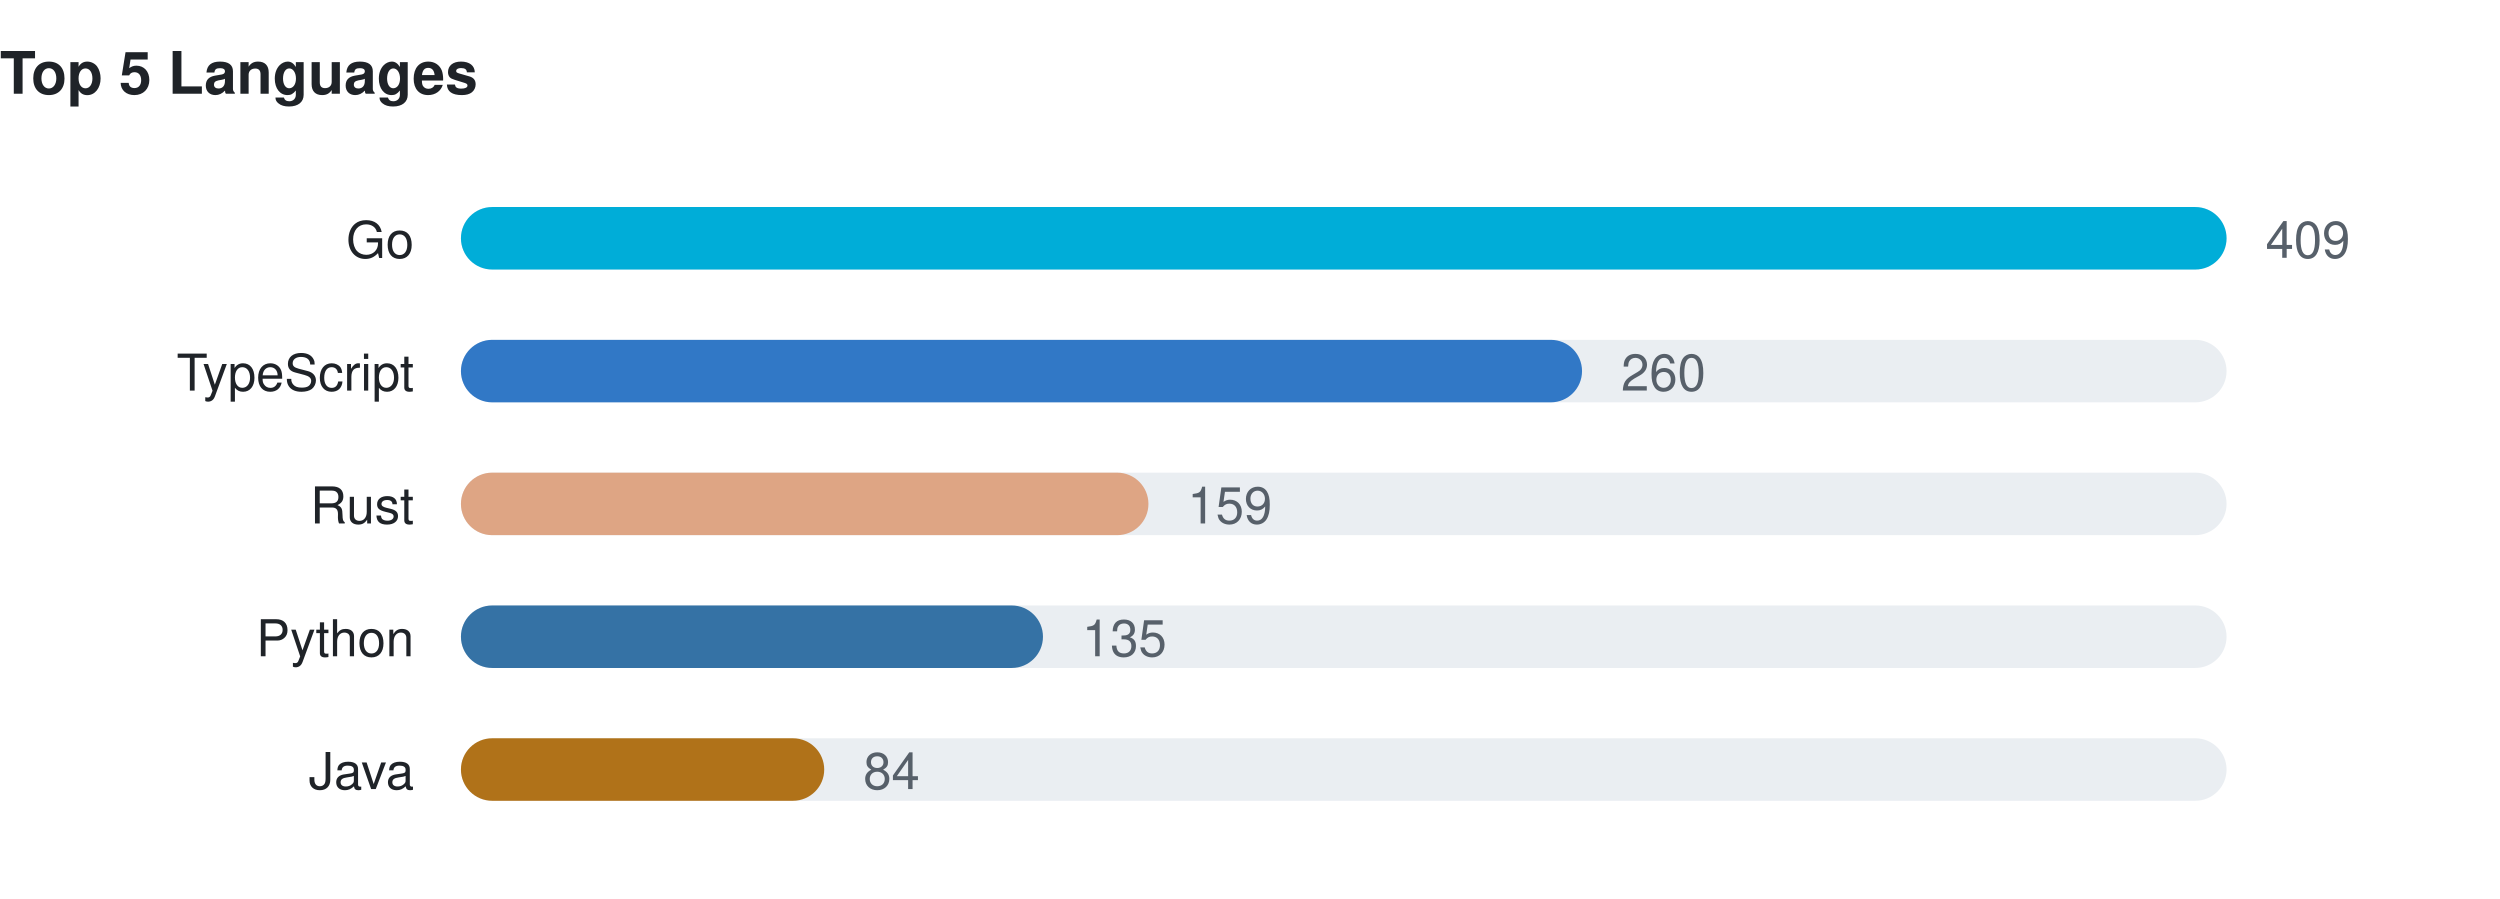
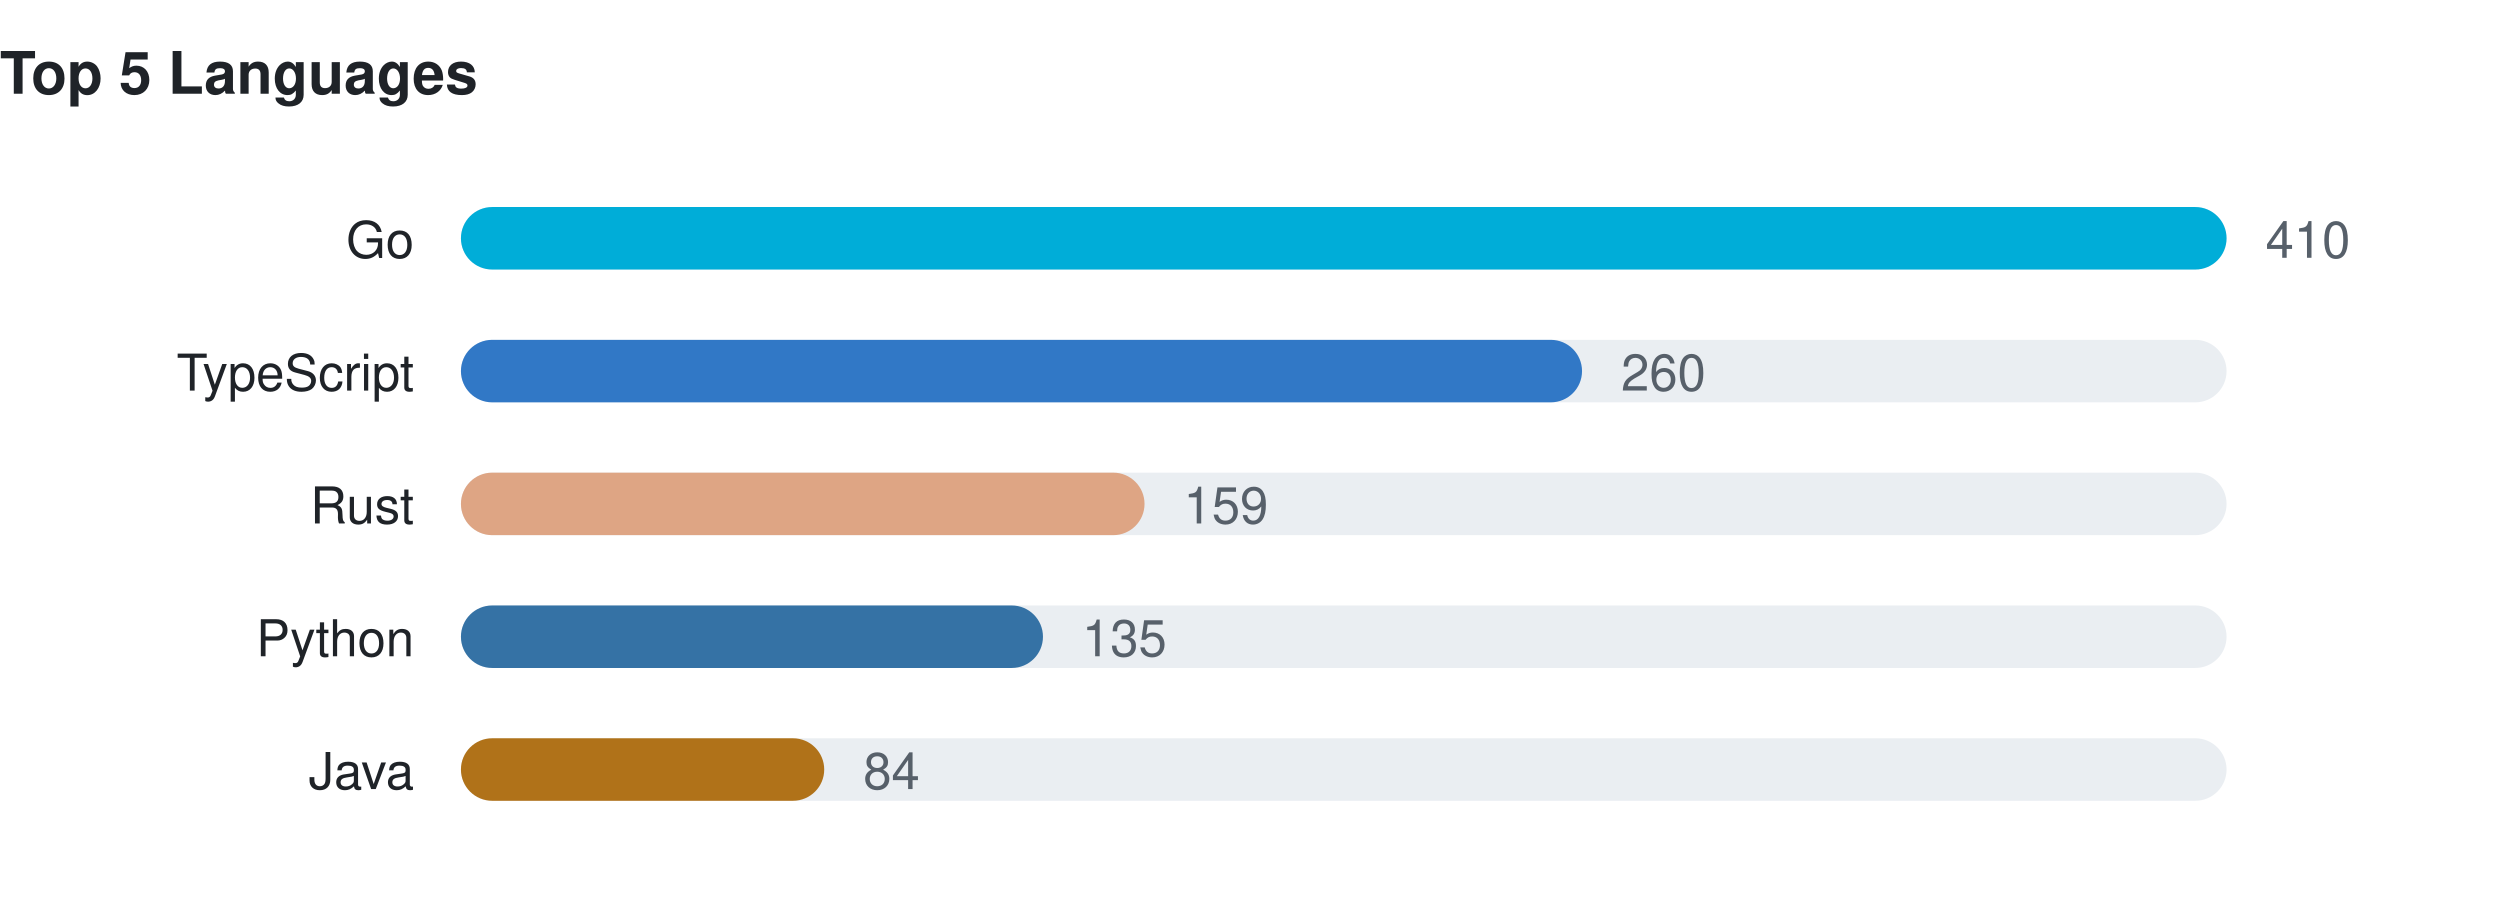
- <svg xmlns="http://www.w3.org/2000/svg" width="640" height="230" viewBox="0 0 640 230" role="img" aria-label="Top languages by solved problems: Go 409, TypeScript 260, Rust 159, Python 135, Java 84">
+ <svg xmlns="http://www.w3.org/2000/svg" width="640" height="230" viewBox="0 0 640 230" role="img" aria-label="Top languages by solved problems: Go 410, TypeScript 260, Rust 159, Python 135, Java 84">
  <style>
    text { font-family: -apple-system, BlinkMacSystemFont, "Segoe UI", Helvetica, Arial, sans-serif; }
    .title { font-size: 15px; font-weight: 600; fill: #1f2328; }
    .label { font-size: 13px; fill: #1f2328; }
    .count { font-size: 13px; fill: #57606a; }
    .track { fill: #eaeef2; }
    @media (prefers-color-scheme: dark) {
      .title { fill: #e6edf3; }
      .label { fill: #e6edf3; }
      .count { fill: #8b949e; }
      .track { fill: #30363d; }
    }
  </style>
  <text x="0" y="24" class="title">Top 5 Languages</text>
  <g transform="translate(0,44)">
    <text x="106" y="22.0" text-anchor="end" class="label">Go</text>
    <rect x="118" y="9.0" width="452" height="16" rx="8" class="track" />
    <rect x="118" y="9.0" width="452" height="16" rx="8" fill="#00ADD8" />
-     <text x="580" y="22.0" class="count">409</text>
+     <text x="580" y="22.0" class="count">410</text>
  </g>
  <g transform="translate(0,78)">
    <text x="106" y="22.0" text-anchor="end" class="label">TypeScript</text>
    <rect x="118" y="9.0" width="452" height="16" rx="8" class="track" />
    <rect x="118" y="9.0" width="287" height="16" rx="8" fill="#3178C6" />
    <text x="415" y="22.0" class="count">260</text>
  </g>
  <g transform="translate(0,112)">
    <text x="106" y="22.0" text-anchor="end" class="label">Rust</text>
    <rect x="118" y="9.0" width="452" height="16" rx="8" class="track" />
-     <rect x="118" y="9.0" width="176" height="16" rx="8" fill="#DEA584" />
-     <text x="304" y="22.0" class="count">159</text>
+     <rect x="118" y="9.0" width="175" height="16" rx="8" fill="#DEA584" />
+     <text x="303" y="22.0" class="count">159</text>
  </g>
  <g transform="translate(0,146)">
    <text x="106" y="22.0" text-anchor="end" class="label">Python</text>
    <rect x="118" y="9.0" width="452" height="16" rx="8" class="track" />
    <rect x="118" y="9.0" width="149" height="16" rx="8" fill="#3572A5" />
    <text x="277" y="22.0" class="count">135</text>
  </g>
  <g transform="translate(0,180)">
    <text x="106" y="22.0" text-anchor="end" class="label">Java</text>
    <rect x="118" y="9.0" width="452" height="16" rx="8" class="track" />
    <rect x="118" y="9.0" width="93" height="16" rx="8" fill="#B07219" />
    <text x="221" y="22.0" class="count">84</text>
  </g>
</svg>
